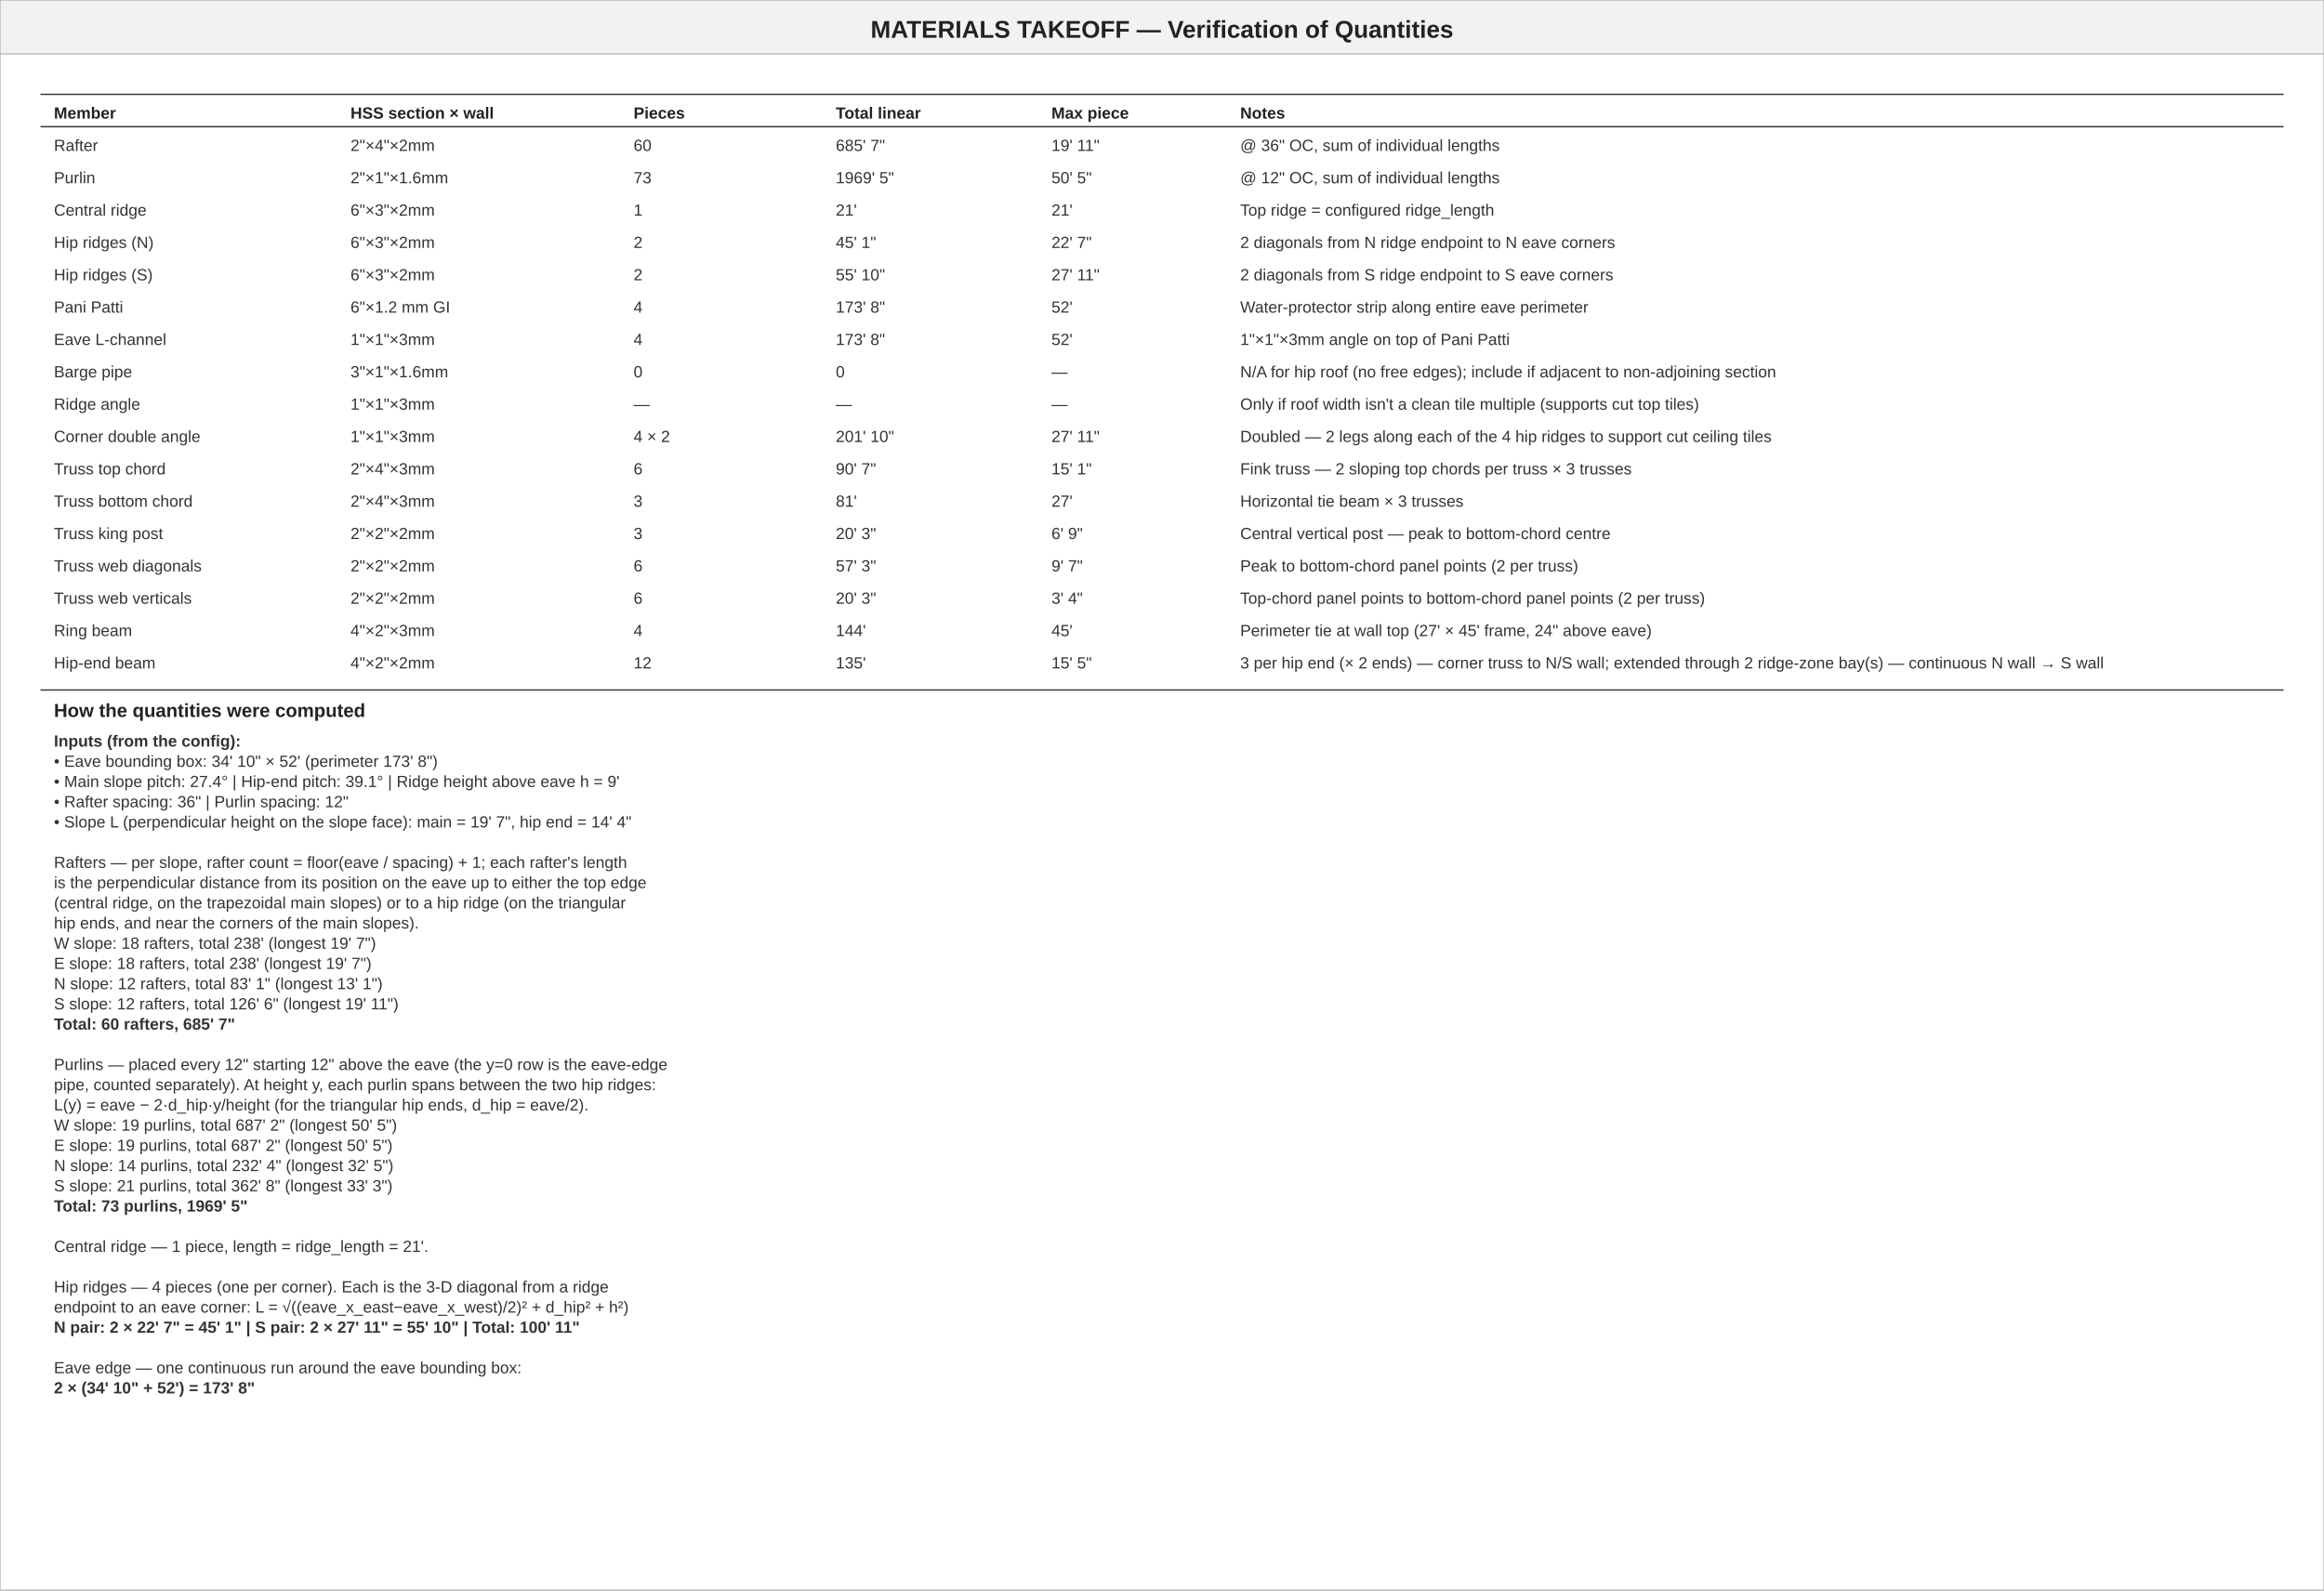
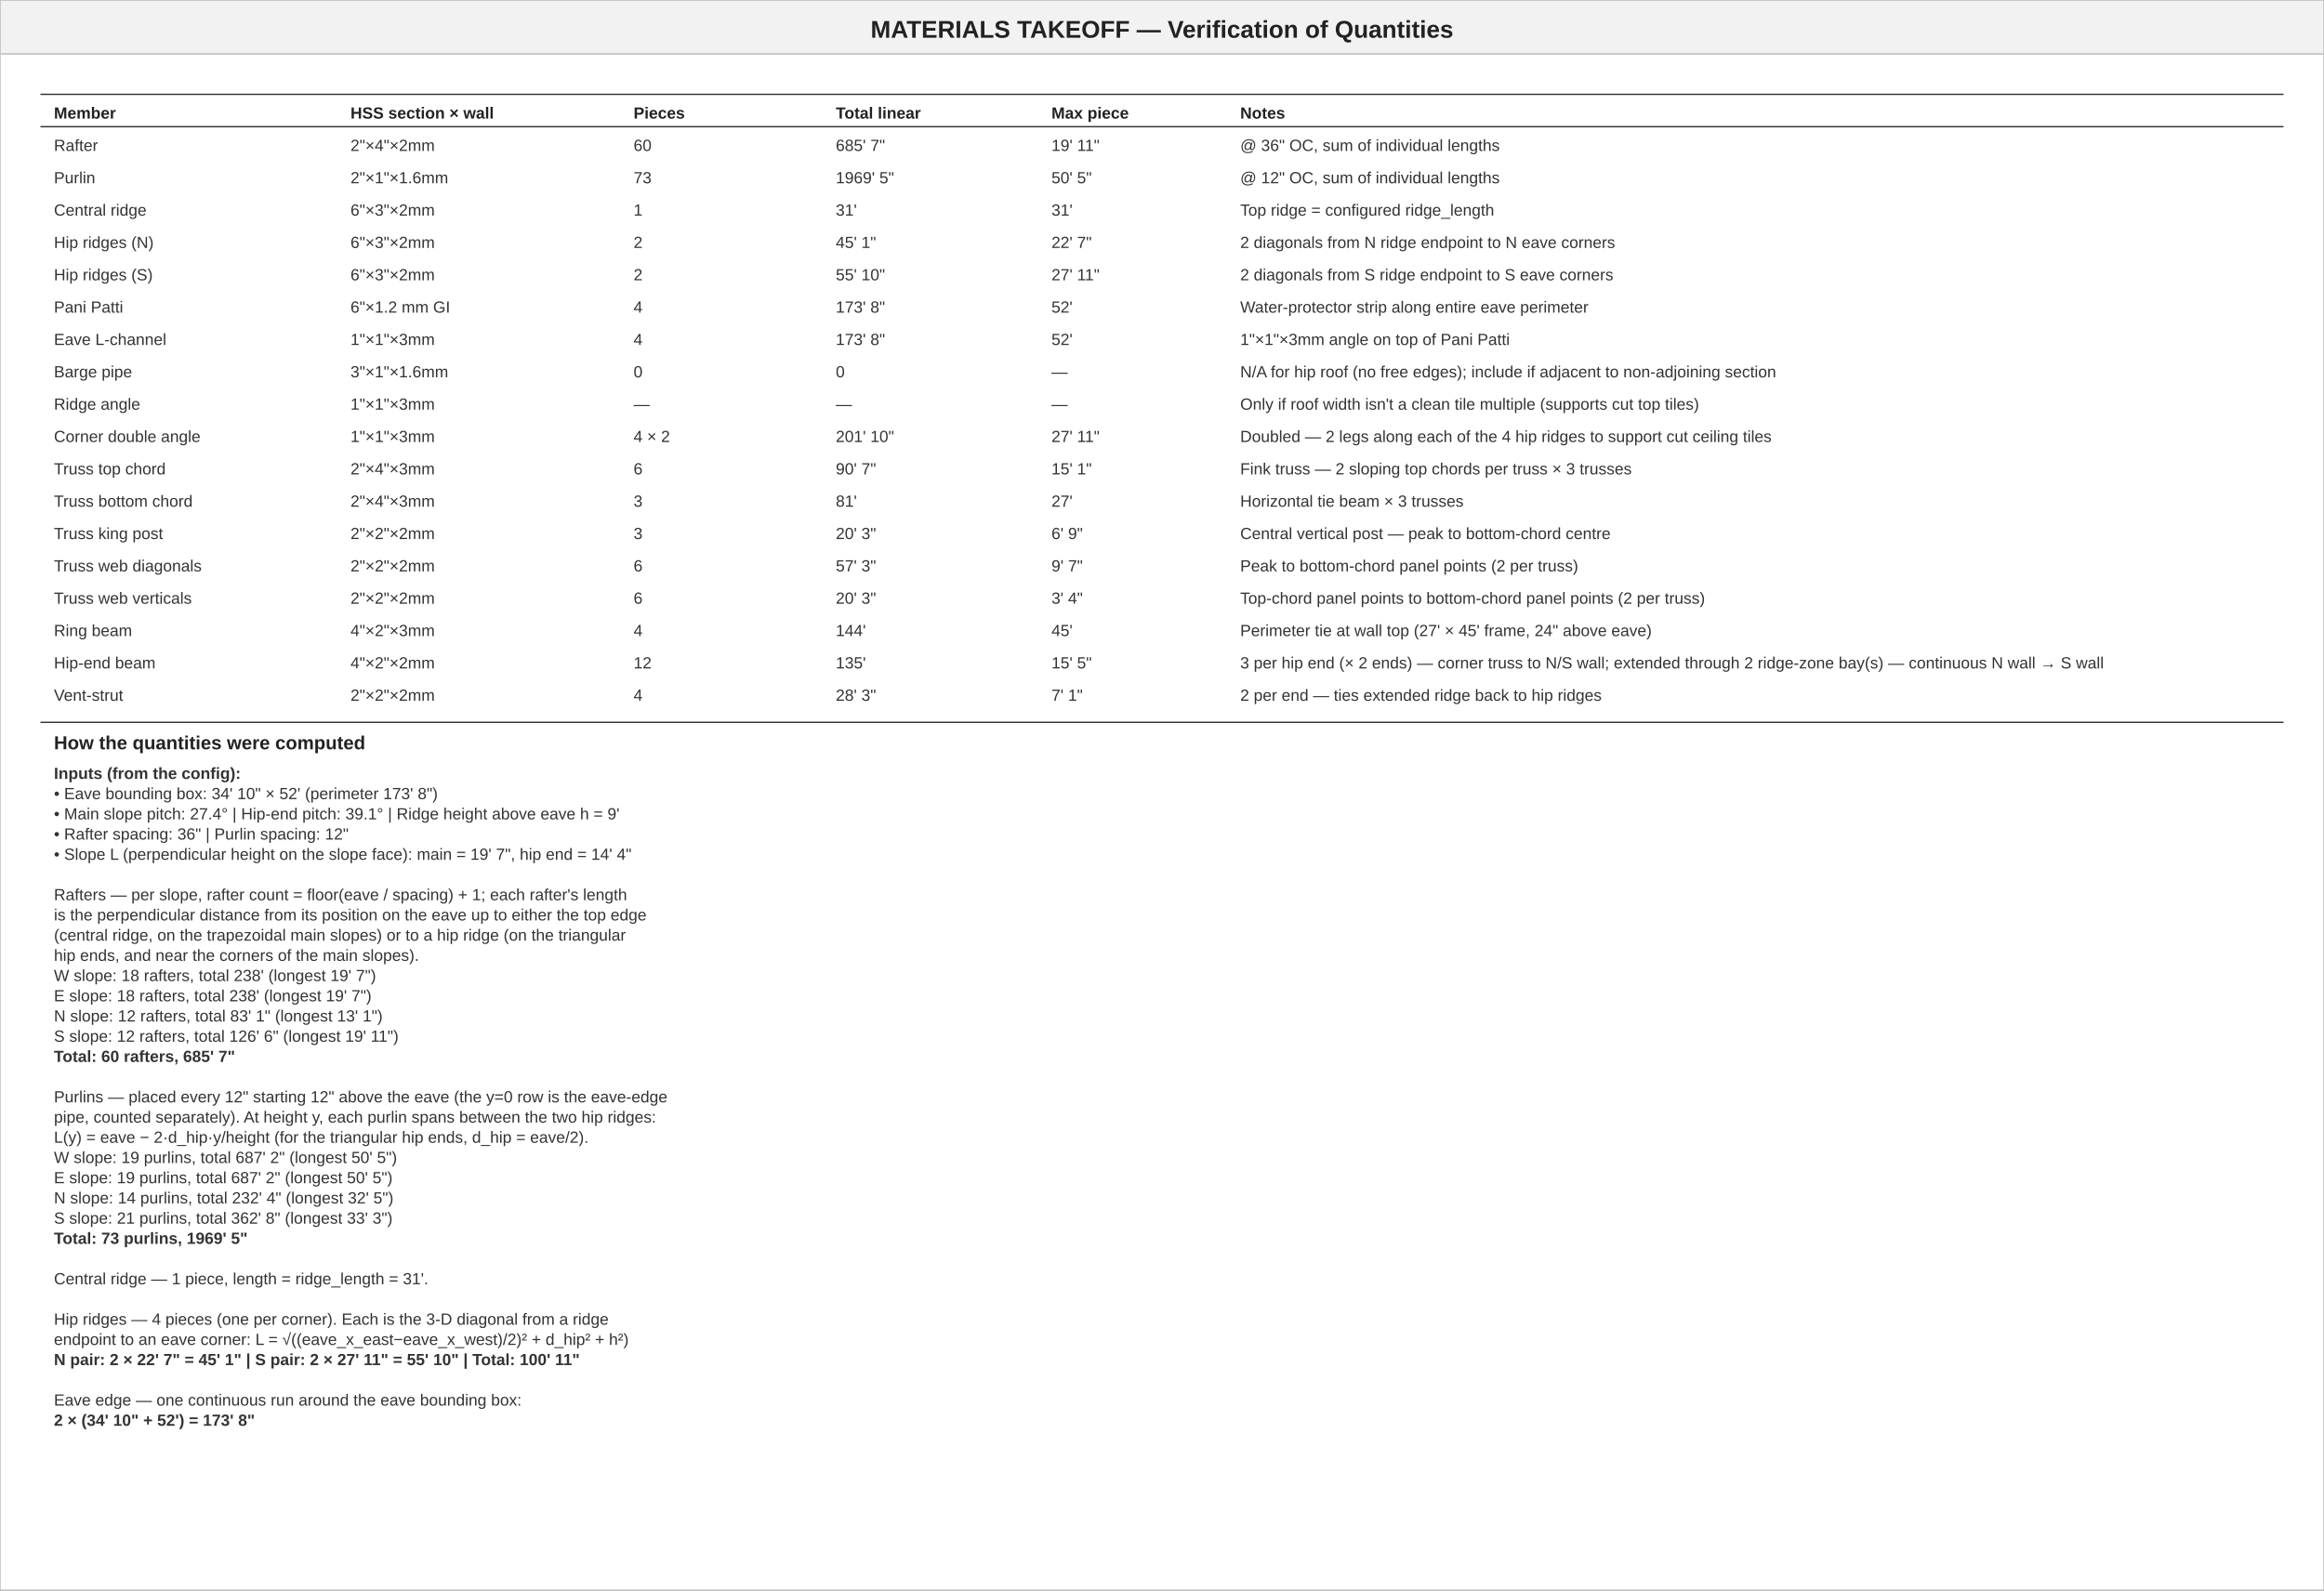
<svg xmlns="http://www.w3.org/2000/svg" width="1724" height="1180" viewBox="30 5056.99 1724 1180">
  <defs>
    <marker id="arr" viewBox="0 0 10 10" refX="5" refY="5" markerWidth="6" markerHeight="6" orient="auto-start-reverse">
      <path d="M0,0 L10,5 L0,10 z" fill="#0066cc" />
    </marker>
    <style>text { font-family: -apple-system, Arial, sans-serif; }</style>
  </defs>
  <rect x="0" y="0" width="100%" height="100%" fill="#fafafa" />
  <rect x="30" y="5056.99" width="1724" height="1180" fill="#ffffff" stroke="#bbb" stroke-width="1" />
  <rect x="30" y="5056.99" width="1724" height="40" fill="#f2f2f2" stroke="#bbb" stroke-width="1" />
  <text x="892.0" y="5084.99" text-anchor="middle" font-size="18" font-weight="600" fill="#222">MATERIALS TAKEOFF — Verification of Quantities</text>
  <line x1="60" y1="5126.99" x2="1724" y2="5126.99" stroke="#333" stroke-width="1" />
  <text x="70" y="5144.99" font-size="12" font-weight="600" fill="#222">Member</text>
  <text x="290" y="5144.99" font-size="12" font-weight="600" fill="#222">HSS section × wall</text>
  <text x="500" y="5144.99" font-size="12" font-weight="600" fill="#222">Pieces</text>
  <text x="650" y="5144.99" font-size="12" font-weight="600" fill="#222">Total linear</text>
  <text x="810" y="5144.99" font-size="12" font-weight="600" fill="#222">Max piece</text>
  <text x="950" y="5144.99" font-size="12" font-weight="600" fill="#222">Notes</text>
  <line x1="60" y1="5150.99" x2="1724" y2="5150.99" stroke="#333" stroke-width="1" />
  <text x="70" y="5168.99" font-size="12" fill="#333">Rafter</text>
  <text x="290" y="5168.99" font-size="12" fill="#333">2"×4"×2mm</text>
  <text x="500" y="5168.99" font-size="12" fill="#333">60</text>
  <text x="650" y="5168.99" font-size="12" fill="#333">685' 7"</text>
  <text x="810" y="5168.99" font-size="12" fill="#333">19' 11"</text>
  <text x="950" y="5168.99" font-size="12" fill="#333">@ 36" OC, sum of individual lengths</text>
  <text x="70" y="5192.99" font-size="12" fill="#333">Purlin</text>
  <text x="290" y="5192.99" font-size="12" fill="#333">2"×1"×1.6mm</text>
  <text x="500" y="5192.99" font-size="12" fill="#333">73</text>
  <text x="650" y="5192.99" font-size="12" fill="#333">1969' 5"</text>
  <text x="810" y="5192.99" font-size="12" fill="#333">50' 5"</text>
  <text x="950" y="5192.99" font-size="12" fill="#333">@ 12" OC, sum of individual lengths</text>
  <text x="70" y="5216.99" font-size="12" fill="#333">Central ridge</text>
  <text x="290" y="5216.99" font-size="12" fill="#333">6"×3"×2mm</text>
  <text x="500" y="5216.99" font-size="12" fill="#333">1</text>
-   <text x="650" y="5216.99" font-size="12" fill="#333">21'</text>
-   <text x="810" y="5216.99" font-size="12" fill="#333">21'</text>
+   <text x="650" y="5216.99" font-size="12" fill="#333">31'</text>
+   <text x="810" y="5216.99" font-size="12" fill="#333">31'</text>
  <text x="950" y="5216.99" font-size="12" fill="#333">Top ridge = configured ridge_length</text>
  <text x="70" y="5240.99" font-size="12" fill="#333">Hip ridges (N)</text>
  <text x="290" y="5240.99" font-size="12" fill="#333">6"×3"×2mm</text>
  <text x="500" y="5240.99" font-size="12" fill="#333">2</text>
  <text x="650" y="5240.99" font-size="12" fill="#333">45' 1"</text>
  <text x="810" y="5240.99" font-size="12" fill="#333">22' 7"</text>
  <text x="950" y="5240.99" font-size="12" fill="#333">2 diagonals from N ridge endpoint to N eave corners</text>
  <text x="70" y="5264.99" font-size="12" fill="#333">Hip ridges (S)</text>
  <text x="290" y="5264.99" font-size="12" fill="#333">6"×3"×2mm</text>
  <text x="500" y="5264.99" font-size="12" fill="#333">2</text>
  <text x="650" y="5264.99" font-size="12" fill="#333">55' 10"</text>
  <text x="810" y="5264.99" font-size="12" fill="#333">27' 11"</text>
  <text x="950" y="5264.99" font-size="12" fill="#333">2 diagonals from S ridge endpoint to S eave corners</text>
  <text x="70" y="5288.99" font-size="12" fill="#333">Pani Patti</text>
  <text x="290" y="5288.99" font-size="12" fill="#333">6"×1.2 mm GI</text>
  <text x="500" y="5288.99" font-size="12" fill="#333">4</text>
  <text x="650" y="5288.99" font-size="12" fill="#333">173' 8"</text>
  <text x="810" y="5288.99" font-size="12" fill="#333">52'</text>
  <text x="950" y="5288.99" font-size="12" fill="#333">Water-protector strip along entire eave perimeter</text>
  <text x="70" y="5312.99" font-size="12" fill="#333">Eave L-channel</text>
  <text x="290" y="5312.99" font-size="12" fill="#333">1"×1"×3mm</text>
  <text x="500" y="5312.99" font-size="12" fill="#333">4</text>
  <text x="650" y="5312.99" font-size="12" fill="#333">173' 8"</text>
  <text x="810" y="5312.99" font-size="12" fill="#333">52'</text>
  <text x="950" y="5312.99" font-size="12" fill="#333">1"×1"×3mm angle on top of Pani Patti</text>
  <text x="70" y="5336.99" font-size="12" fill="#333">Barge pipe</text>
  <text x="290" y="5336.99" font-size="12" fill="#333">3"×1"×1.6mm</text>
  <text x="500" y="5336.99" font-size="12" fill="#333">0</text>
  <text x="650" y="5336.99" font-size="12" fill="#333">0</text>
  <text x="810" y="5336.99" font-size="12" fill="#333">—</text>
  <text x="950" y="5336.99" font-size="12" fill="#333">N/A for hip roof (no free edges); include if adjacent to non-adjoining section</text>
  <text x="70" y="5360.99" font-size="12" fill="#333">Ridge angle</text>
  <text x="290" y="5360.99" font-size="12" fill="#333">1"×1"×3mm</text>
  <text x="500" y="5360.99" font-size="12" fill="#333">—</text>
  <text x="650" y="5360.99" font-size="12" fill="#333">—</text>
  <text x="810" y="5360.99" font-size="12" fill="#333">—</text>
  <text x="950" y="5360.99" font-size="12" fill="#333">Only if roof width isn't a clean tile multiple (supports cut top tiles)</text>
  <text x="70" y="5384.99" font-size="12" fill="#333">Corner double angle</text>
  <text x="290" y="5384.99" font-size="12" fill="#333">1"×1"×3mm</text>
  <text x="500" y="5384.99" font-size="12" fill="#333">4 × 2</text>
  <text x="650" y="5384.99" font-size="12" fill="#333">201' 10"</text>
  <text x="810" y="5384.99" font-size="12" fill="#333">27' 11"</text>
  <text x="950" y="5384.99" font-size="12" fill="#333">Doubled — 2 legs along each of the 4 hip ridges to support cut ceiling tiles</text>
  <text x="70" y="5408.99" font-size="12" fill="#333">Truss top chord</text>
  <text x="290" y="5408.99" font-size="12" fill="#333">2"×4"×3mm</text>
  <text x="500" y="5408.99" font-size="12" fill="#333">6</text>
  <text x="650" y="5408.99" font-size="12" fill="#333">90' 7"</text>
  <text x="810" y="5408.99" font-size="12" fill="#333">15' 1"</text>
  <text x="950" y="5408.99" font-size="12" fill="#333">Fink truss — 2 sloping top chords per truss × 3 trusses</text>
  <text x="70" y="5432.99" font-size="12" fill="#333">Truss bottom chord</text>
  <text x="290" y="5432.99" font-size="12" fill="#333">2"×4"×3mm</text>
  <text x="500" y="5432.99" font-size="12" fill="#333">3</text>
  <text x="650" y="5432.99" font-size="12" fill="#333">81'</text>
  <text x="810" y="5432.99" font-size="12" fill="#333">27'</text>
  <text x="950" y="5432.99" font-size="12" fill="#333">Horizontal tie beam × 3 trusses</text>
  <text x="70" y="5456.99" font-size="12" fill="#333">Truss king post</text>
  <text x="290" y="5456.99" font-size="12" fill="#333">2"×2"×2mm</text>
  <text x="500" y="5456.99" font-size="12" fill="#333">3</text>
  <text x="650" y="5456.99" font-size="12" fill="#333">20' 3"</text>
  <text x="810" y="5456.99" font-size="12" fill="#333">6' 9"</text>
  <text x="950" y="5456.99" font-size="12" fill="#333">Central vertical post — peak to bottom-chord centre</text>
  <text x="70" y="5480.99" font-size="12" fill="#333">Truss web diagonals</text>
  <text x="290" y="5480.99" font-size="12" fill="#333">2"×2"×2mm</text>
  <text x="500" y="5480.99" font-size="12" fill="#333">6</text>
  <text x="650" y="5480.99" font-size="12" fill="#333">57' 3"</text>
  <text x="810" y="5480.99" font-size="12" fill="#333">9' 7"</text>
  <text x="950" y="5480.99" font-size="12" fill="#333">Peak to bottom-chord panel points (2 per truss)</text>
  <text x="70" y="5504.99" font-size="12" fill="#333">Truss web verticals</text>
  <text x="290" y="5504.99" font-size="12" fill="#333">2"×2"×2mm</text>
  <text x="500" y="5504.99" font-size="12" fill="#333">6</text>
  <text x="650" y="5504.99" font-size="12" fill="#333">20' 3"</text>
  <text x="810" y="5504.99" font-size="12" fill="#333">3' 4"</text>
  <text x="950" y="5504.99" font-size="12" fill="#333">Top-chord panel points to bottom-chord panel points (2 per truss)</text>
  <text x="70" y="5528.99" font-size="12" fill="#333">Ring beam</text>
  <text x="290" y="5528.99" font-size="12" fill="#333">4"×2"×3mm</text>
  <text x="500" y="5528.99" font-size="12" fill="#333">4</text>
  <text x="650" y="5528.99" font-size="12" fill="#333">144'</text>
  <text x="810" y="5528.99" font-size="12" fill="#333">45'</text>
  <text x="950" y="5528.99" font-size="12" fill="#333">Perimeter tie at wall top (27' × 45' frame, 24" above eave)</text>
  <text x="70" y="5552.99" font-size="12" fill="#333">Hip-end beam</text>
  <text x="290" y="5552.99" font-size="12" fill="#333">4"×2"×2mm</text>
  <text x="500" y="5552.99" font-size="12" fill="#333">12</text>
  <text x="650" y="5552.99" font-size="12" fill="#333">135'</text>
  <text x="810" y="5552.99" font-size="12" fill="#333">15' 5"</text>
  <text x="950" y="5552.99" font-size="12" fill="#333">3 per hip end (× 2 ends) — corner truss to N/S wall; extended through 2 ridge-zone bay(s) — continuous N wall → S wall</text>
-   <line x1="60" y1="5568.99" x2="1724" y2="5568.99" stroke="#333" stroke-width="1" />
-   <text x="70" y="5588.99" font-size="14" font-weight="600" fill="#222">How the quantities were computed</text>
-   <text x="70" y="5610.99" font-size="12" fill="#333" font-weight="600">Inputs (from the config):</text>
-   <text x="70" y="5625.99" font-size="12" fill="#333">  • Eave bounding box: 34' 10" × 52' (perimeter 173' 8")</text>
-   <text x="70" y="5640.99" font-size="12" fill="#333">  • Main slope pitch: 27.4°   |   Hip-end pitch: 39.1°   |   Ridge height above eave h = 9'</text>
-   <text x="70" y="5655.99" font-size="12" fill="#333">  • Rafter spacing: 36"   |   Purlin spacing: 12"</text>
-   <text x="70" y="5670.99" font-size="12" fill="#333">  • Slope L (perpendicular height on the slope face): main = 19' 7", hip end = 14' 4"</text>
-   <text x="70" y="5685.99" font-size="12" fill="#333" />
-   <text x="70" y="5700.99" font-size="12" fill="#333">Rafters — per slope, rafter count = floor(eave / spacing) + 1; each rafter's length</text>
-   <text x="70" y="5715.99" font-size="12" fill="#333">is the perpendicular distance from its position on the eave up to either the top edge</text>
-   <text x="70" y="5730.99" font-size="12" fill="#333">(central ridge, on the trapezoidal main slopes) or to a hip ridge (on the triangular</text>
-   <text x="70" y="5745.99" font-size="12" fill="#333">hip ends, and near the corners of the main slopes).</text>
-   <text x="70" y="5760.99" font-size="12" fill="#333">   W slope: 18 rafters, total 238'  (longest 19' 7")</text>
-   <text x="70" y="5775.99" font-size="12" fill="#333">   E slope: 18 rafters, total 238'  (longest 19' 7")</text>
-   <text x="70" y="5790.99" font-size="12" fill="#333">   N slope: 12 rafters, total 83' 1"  (longest 13' 1")</text>
-   <text x="70" y="5805.99" font-size="12" fill="#333">   S slope: 12 rafters, total 126' 6"  (longest 19' 11")</text>
-   <text x="70" y="5820.99" font-size="12" fill="#333" font-weight="600">   Total: 60 rafters, 685' 7"</text>
-   <text x="70" y="5835.99" font-size="12" fill="#333" />
-   <text x="70" y="5850.99" font-size="12" fill="#333">Purlins — placed every 12" starting 12" above the eave (the y=0 row is the eave-edge</text>
-   <text x="70" y="5865.99" font-size="12" fill="#333">pipe, counted separately). At height y, each purlin spans between the two hip ridges:</text>
-   <text x="70" y="5880.99" font-size="12" fill="#333">L(y) = eave − 2·d_hip·y/height   (for the triangular hip ends, d_hip = eave/2).</text>
-   <text x="70" y="5895.99" font-size="12" fill="#333">   W slope: 19 purlins, total 687' 2"  (longest 50' 5")</text>
-   <text x="70" y="5910.99" font-size="12" fill="#333">   E slope: 19 purlins, total 687' 2"  (longest 50' 5")</text>
-   <text x="70" y="5925.99" font-size="12" fill="#333">   N slope: 14 purlins, total 232' 4"  (longest 32' 5")</text>
-   <text x="70" y="5940.99" font-size="12" fill="#333">   S slope: 21 purlins, total 362' 8"  (longest 33' 3")</text>
-   <text x="70" y="5955.99" font-size="12" fill="#333" font-weight="600">   Total: 73 purlins, 1969' 5"</text>
-   <text x="70" y="5970.99" font-size="12" fill="#333" />
-   <text x="70" y="5985.99" font-size="12" fill="#333">Central ridge — 1 piece, length = ridge_length = 21'.</text>
-   <text x="70" y="6000.99" font-size="12" fill="#333" />
-   <text x="70" y="6015.99" font-size="12" fill="#333">Hip ridges — 4 pieces (one per corner). Each is the 3-D diagonal from a ridge</text>
-   <text x="70" y="6030.99" font-size="12" fill="#333">endpoint to an eave corner:  L = √((eave_x_east−eave_x_west)/2)² + d_hip² + h²)</text>
-   <text x="70" y="6045.99" font-size="12" fill="#333" font-weight="600">   N pair: 2 × 22' 7" = 45' 1"   |   S pair: 2 × 27' 11" = 55' 10"   |   Total: 100' 11"</text>
-   <text x="70" y="6060.99" font-size="12" fill="#333" />
-   <text x="70" y="6075.99" font-size="12" fill="#333">Eave edge — one continuous run around the eave bounding box:</text>
-   <text x="70" y="6090.99" font-size="12" fill="#333" font-weight="600">   2 × (34' 10" + 52') = 173' 8"</text>
+   <text x="70" y="5576.99" font-size="12" fill="#333">Vent-strut</text>
+   <text x="290" y="5576.99" font-size="12" fill="#333">2"×2"×2mm</text>
+   <text x="500" y="5576.99" font-size="12" fill="#333">4</text>
+   <text x="650" y="5576.99" font-size="12" fill="#333">28' 3"</text>
+   <text x="810" y="5576.99" font-size="12" fill="#333">7' 1"</text>
+   <text x="950" y="5576.99" font-size="12" fill="#333">2 per end — ties extended ridge back to hip ridges</text>
+   <line x1="60" y1="5592.99" x2="1724" y2="5592.99" stroke="#333" stroke-width="1" />
+   <text x="70" y="5612.99" font-size="14" font-weight="600" fill="#222">How the quantities were computed</text>
+   <text x="70" y="5634.99" font-size="12" fill="#333" font-weight="600">Inputs (from the config):</text>
+   <text x="70" y="5649.99" font-size="12" fill="#333">  • Eave bounding box: 34' 10" × 52' (perimeter 173' 8")</text>
+   <text x="70" y="5664.99" font-size="12" fill="#333">  • Main slope pitch: 27.4°   |   Hip-end pitch: 39.1°   |   Ridge height above eave h = 9'</text>
+   <text x="70" y="5679.99" font-size="12" fill="#333">  • Rafter spacing: 36"   |   Purlin spacing: 12"</text>
+   <text x="70" y="5694.99" font-size="12" fill="#333">  • Slope L (perpendicular height on the slope face): main = 19' 7", hip end = 14' 4"</text>
+   <text x="70" y="5709.99" font-size="12" fill="#333" />
+   <text x="70" y="5724.99" font-size="12" fill="#333">Rafters — per slope, rafter count = floor(eave / spacing) + 1; each rafter's length</text>
+   <text x="70" y="5739.99" font-size="12" fill="#333">is the perpendicular distance from its position on the eave up to either the top edge</text>
+   <text x="70" y="5754.99" font-size="12" fill="#333">(central ridge, on the trapezoidal main slopes) or to a hip ridge (on the triangular</text>
+   <text x="70" y="5769.99" font-size="12" fill="#333">hip ends, and near the corners of the main slopes).</text>
+   <text x="70" y="5784.99" font-size="12" fill="#333">   W slope: 18 rafters, total 238'  (longest 19' 7")</text>
+   <text x="70" y="5799.99" font-size="12" fill="#333">   E slope: 18 rafters, total 238'  (longest 19' 7")</text>
+   <text x="70" y="5814.99" font-size="12" fill="#333">   N slope: 12 rafters, total 83' 1"  (longest 13' 1")</text>
+   <text x="70" y="5829.99" font-size="12" fill="#333">   S slope: 12 rafters, total 126' 6"  (longest 19' 11")</text>
+   <text x="70" y="5844.99" font-size="12" fill="#333" font-weight="600">   Total: 60 rafters, 685' 7"</text>
+   <text x="70" y="5859.99" font-size="12" fill="#333" />
+   <text x="70" y="5874.99" font-size="12" fill="#333">Purlins — placed every 12" starting 12" above the eave (the y=0 row is the eave-edge</text>
+   <text x="70" y="5889.99" font-size="12" fill="#333">pipe, counted separately). At height y, each purlin spans between the two hip ridges:</text>
+   <text x="70" y="5904.99" font-size="12" fill="#333">L(y) = eave − 2·d_hip·y/height   (for the triangular hip ends, d_hip = eave/2).</text>
+   <text x="70" y="5919.99" font-size="12" fill="#333">   W slope: 19 purlins, total 687' 2"  (longest 50' 5")</text>
+   <text x="70" y="5934.99" font-size="12" fill="#333">   E slope: 19 purlins, total 687' 2"  (longest 50' 5")</text>
+   <text x="70" y="5949.99" font-size="12" fill="#333">   N slope: 14 purlins, total 232' 4"  (longest 32' 5")</text>
+   <text x="70" y="5964.99" font-size="12" fill="#333">   S slope: 21 purlins, total 362' 8"  (longest 33' 3")</text>
+   <text x="70" y="5979.99" font-size="12" fill="#333" font-weight="600">   Total: 73 purlins, 1969' 5"</text>
+   <text x="70" y="5994.99" font-size="12" fill="#333" />
+   <text x="70" y="6009.99" font-size="12" fill="#333">Central ridge — 1 piece, length = ridge_length = 31'.</text>
+   <text x="70" y="6024.99" font-size="12" fill="#333" />
+   <text x="70" y="6039.99" font-size="12" fill="#333">Hip ridges — 4 pieces (one per corner). Each is the 3-D diagonal from a ridge</text>
+   <text x="70" y="6054.99" font-size="12" fill="#333">endpoint to an eave corner:  L = √((eave_x_east−eave_x_west)/2)² + d_hip² + h²)</text>
+   <text x="70" y="6069.99" font-size="12" fill="#333" font-weight="600">   N pair: 2 × 22' 7" = 45' 1"   |   S pair: 2 × 27' 11" = 55' 10"   |   Total: 100' 11"</text>
+   <text x="70" y="6084.99" font-size="12" fill="#333" />
+   <text x="70" y="6099.99" font-size="12" fill="#333">Eave edge — one continuous run around the eave bounding box:</text>
+   <text x="70" y="6114.99" font-size="12" fill="#333" font-weight="600">   2 × (34' 10" + 52') = 173' 8"</text>
</svg>
